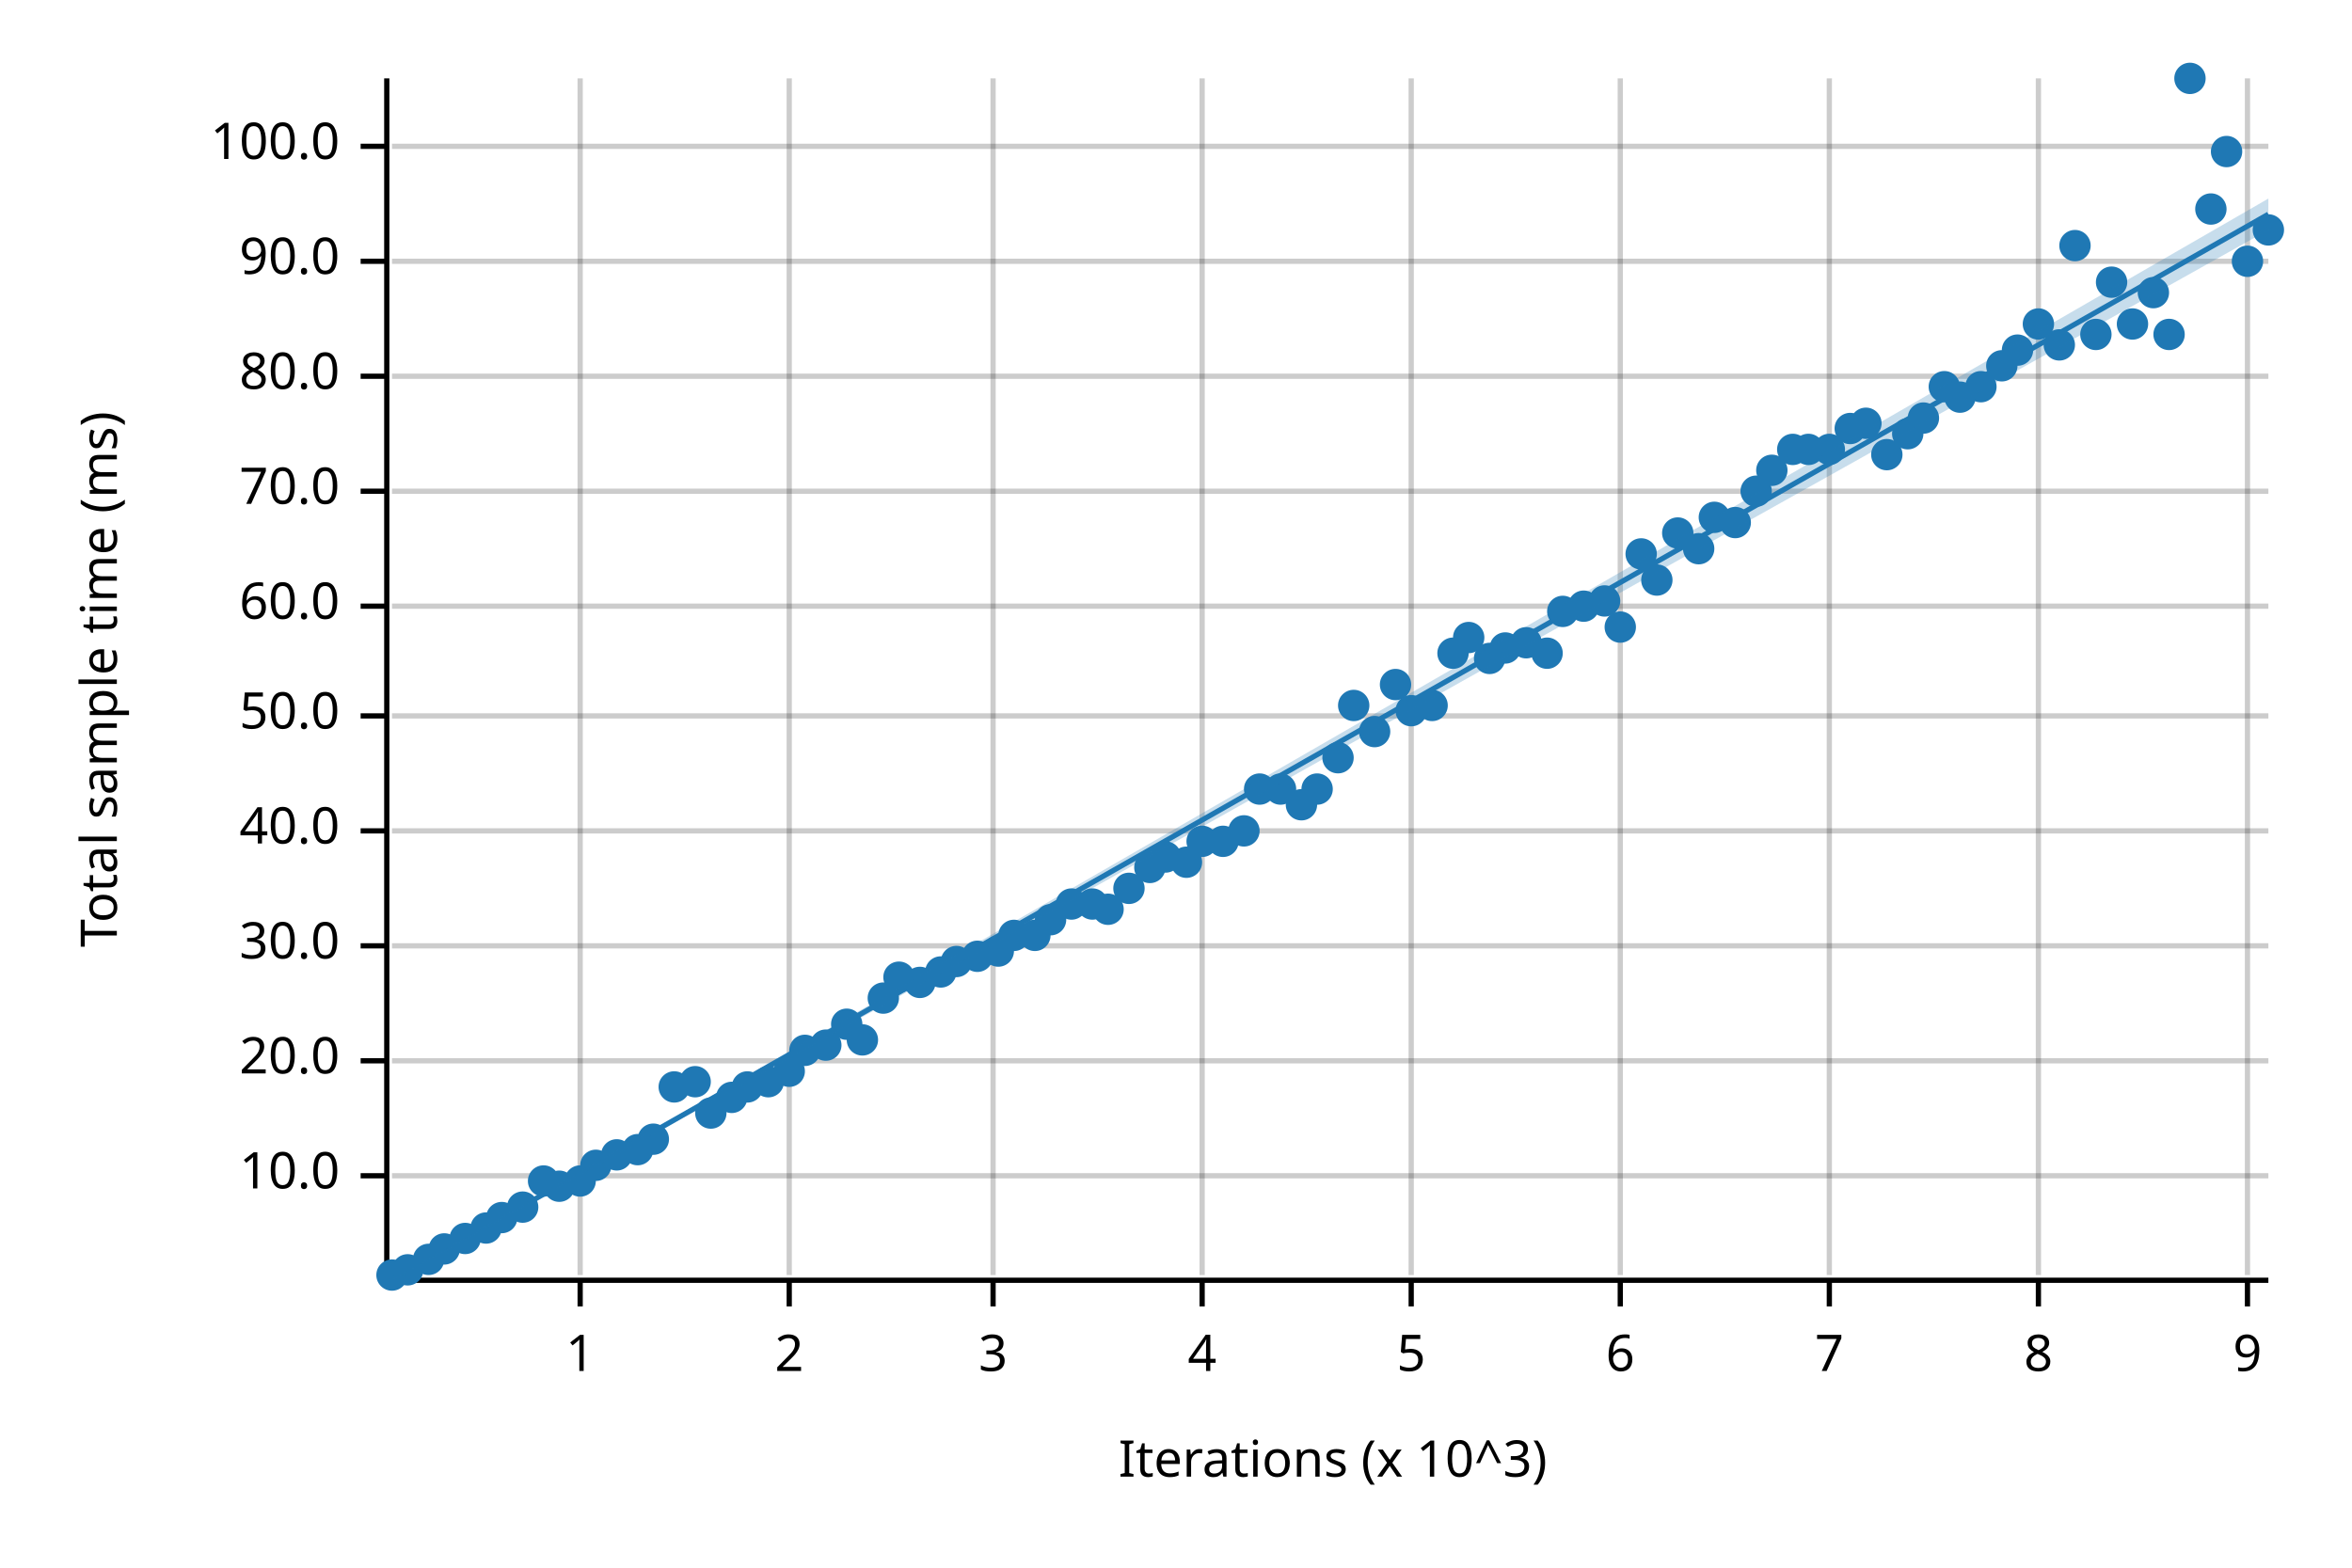
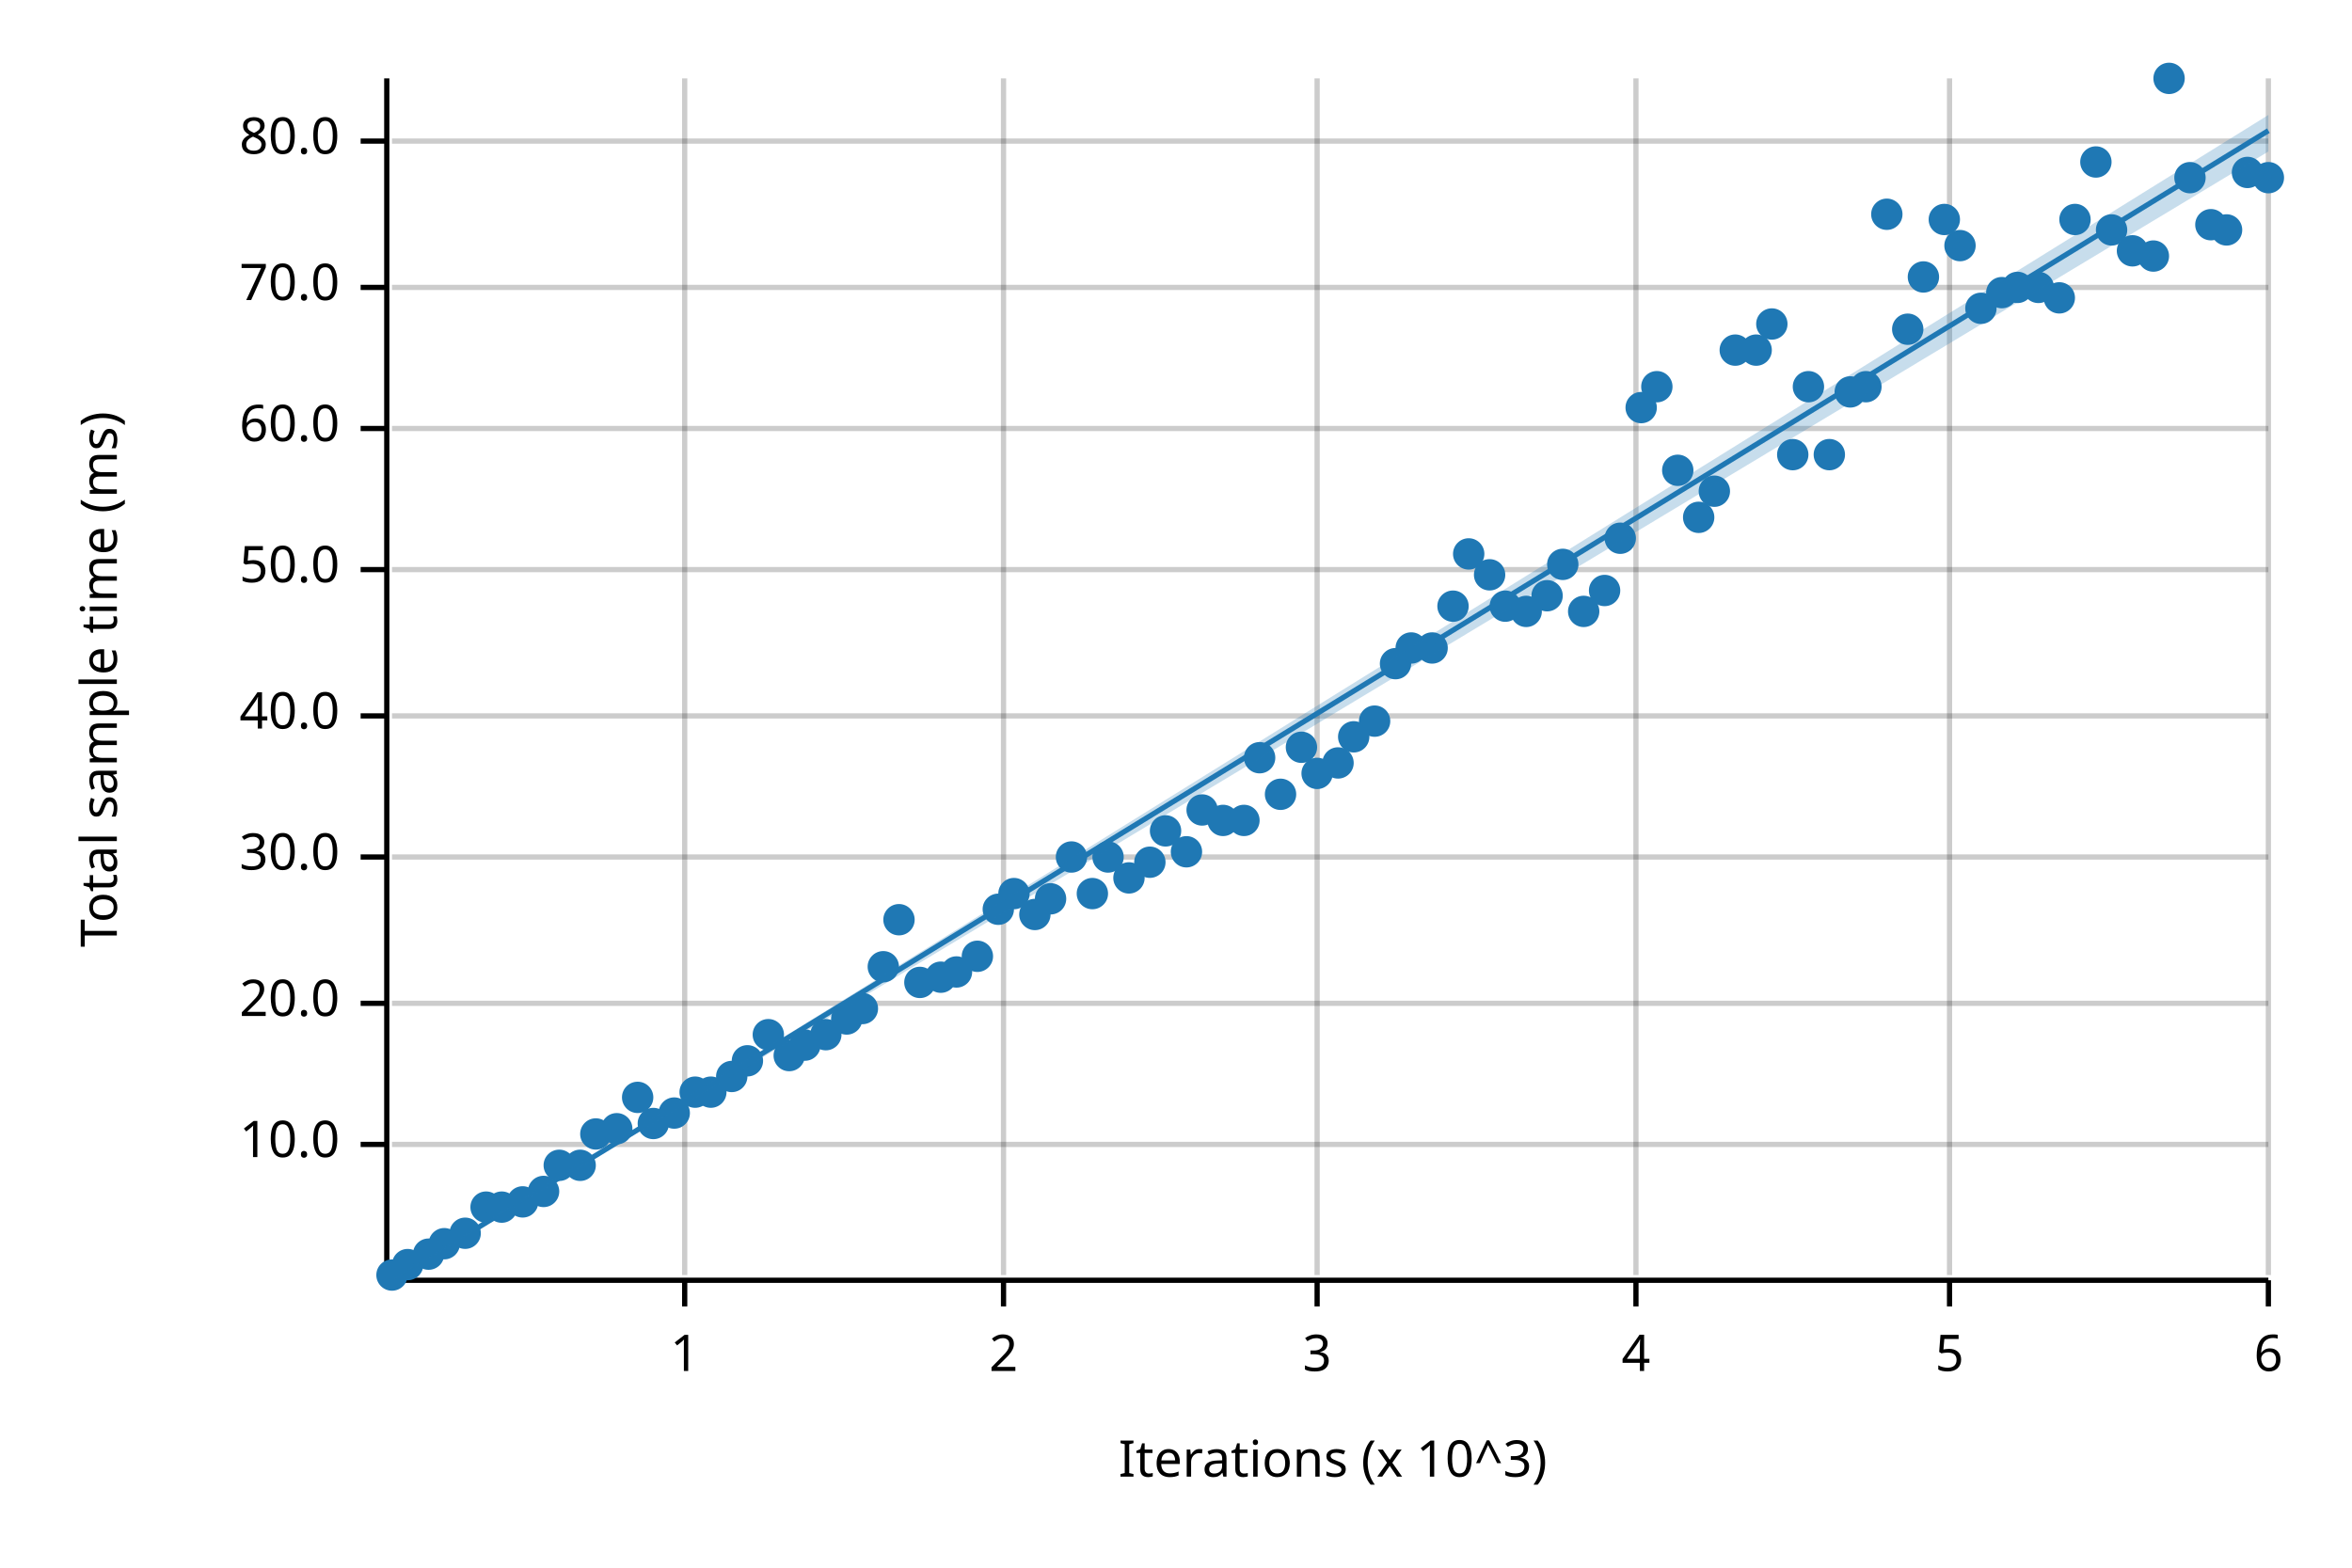
<svg xmlns="http://www.w3.org/2000/svg" width="450" height="300" viewBox="0 0 450 300">
  <text x="15" y="130" dy="0.76em" text-anchor="middle" font-family="sans-serif" font-size="9.677" opacity="1" fill="#000000" transform="rotate(270, 15, 130)">
Total sample time (ms)
</text>
  <text x="255" y="285" dy="-0.5ex" text-anchor="middle" font-family="sans-serif" font-size="9.677" opacity="1" fill="#000000">
Iterations (x 10^3)
</text>
-   <line opacity="0.2" stroke="#000000" stroke-width="1" x1="111" y1="244" x2="111" y2="15" />
-   <line opacity="0.2" stroke="#000000" stroke-width="1" x1="151" y1="244" x2="151" y2="15" />
-   <line opacity="0.2" stroke="#000000" stroke-width="1" x1="190" y1="244" x2="190" y2="15" />
-   <line opacity="0.2" stroke="#000000" stroke-width="1" x1="230" y1="244" x2="230" y2="15" />
-   <line opacity="0.2" stroke="#000000" stroke-width="1" x1="270" y1="244" x2="270" y2="15" />
-   <line opacity="0.2" stroke="#000000" stroke-width="1" x1="310" y1="244" x2="310" y2="15" />
-   <line opacity="0.2" stroke="#000000" stroke-width="1" x1="350" y1="244" x2="350" y2="15" />
-   <line opacity="0.2" stroke="#000000" stroke-width="1" x1="390" y1="244" x2="390" y2="15" />
-   <line opacity="0.2" stroke="#000000" stroke-width="1" x1="430" y1="244" x2="430" y2="15" />
-   <line opacity="0.2" stroke="#000000" stroke-width="1" x1="75" y1="225" x2="434" y2="225" />
-   <line opacity="0.2" stroke="#000000" stroke-width="1" x1="75" y1="203" x2="434" y2="203" />
-   <line opacity="0.2" stroke="#000000" stroke-width="1" x1="75" y1="181" x2="434" y2="181" />
-   <line opacity="0.2" stroke="#000000" stroke-width="1" x1="75" y1="159" x2="434" y2="159" />
+   <line opacity="0.2" stroke="#000000" stroke-width="1" x1="131" y1="244" x2="131" y2="15" />
+   <line opacity="0.2" stroke="#000000" stroke-width="1" x1="192" y1="244" x2="192" y2="15" />
+   <line opacity="0.2" stroke="#000000" stroke-width="1" x1="252" y1="244" x2="252" y2="15" />
+   <line opacity="0.2" stroke="#000000" stroke-width="1" x1="313" y1="244" x2="313" y2="15" />
+   <line opacity="0.2" stroke="#000000" stroke-width="1" x1="373" y1="244" x2="373" y2="15" />
+   <line opacity="0.2" stroke="#000000" stroke-width="1" x1="434" y1="244" x2="434" y2="15" />
+   <line opacity="0.2" stroke="#000000" stroke-width="1" x1="75" y1="219" x2="434" y2="219" />
+   <line opacity="0.2" stroke="#000000" stroke-width="1" x1="75" y1="192" x2="434" y2="192" />
+   <line opacity="0.2" stroke="#000000" stroke-width="1" x1="75" y1="164" x2="434" y2="164" />
  <line opacity="0.2" stroke="#000000" stroke-width="1" x1="75" y1="137" x2="434" y2="137" />
-   <line opacity="0.2" stroke="#000000" stroke-width="1" x1="75" y1="116" x2="434" y2="116" />
-   <line opacity="0.2" stroke="#000000" stroke-width="1" x1="75" y1="94" x2="434" y2="94" />
-   <line opacity="0.2" stroke="#000000" stroke-width="1" x1="75" y1="72" x2="434" y2="72" />
-   <line opacity="0.2" stroke="#000000" stroke-width="1" x1="75" y1="50" x2="434" y2="50" />
-   <line opacity="0.2" stroke="#000000" stroke-width="1" x1="75" y1="28" x2="434" y2="28" />
+   <line opacity="0.2" stroke="#000000" stroke-width="1" x1="75" y1="109" x2="434" y2="109" />
+   <line opacity="0.2" stroke="#000000" stroke-width="1" x1="75" y1="82" x2="434" y2="82" />
+   <line opacity="0.2" stroke="#000000" stroke-width="1" x1="75" y1="55" x2="434" y2="55" />
+   <line opacity="0.2" stroke="#000000" stroke-width="1" x1="75" y1="27" x2="434" y2="27" />
  <polyline fill="none" opacity="1" stroke="#000000" stroke-width="1" points="74,15 74,244 " />
-   <text x="65" y="225" dy="0.5ex" text-anchor="end" font-family="sans-serif" font-size="9.677" opacity="1" fill="#000000">
+   <text x="65" y="219" dy="0.5ex" text-anchor="end" font-family="sans-serif" font-size="9.677" opacity="1" fill="#000000">
10.0
</text>
-   <polyline fill="none" opacity="1" stroke="#000000" stroke-width="1" points="69,225 74,225 " />
-   <text x="65" y="203" dy="0.5ex" text-anchor="end" font-family="sans-serif" font-size="9.677" opacity="1" fill="#000000">
+   <polyline fill="none" opacity="1" stroke="#000000" stroke-width="1" points="69,219 74,219 " />
+   <text x="65" y="192" dy="0.5ex" text-anchor="end" font-family="sans-serif" font-size="9.677" opacity="1" fill="#000000">
20.0
</text>
-   <polyline fill="none" opacity="1" stroke="#000000" stroke-width="1" points="69,203 74,203 " />
-   <text x="65" y="181" dy="0.5ex" text-anchor="end" font-family="sans-serif" font-size="9.677" opacity="1" fill="#000000">
+   <polyline fill="none" opacity="1" stroke="#000000" stroke-width="1" points="69,192 74,192 " />
+   <text x="65" y="164" dy="0.5ex" text-anchor="end" font-family="sans-serif" font-size="9.677" opacity="1" fill="#000000">
30.0
</text>
-   <polyline fill="none" opacity="1" stroke="#000000" stroke-width="1" points="69,181 74,181 " />
-   <text x="65" y="159" dy="0.5ex" text-anchor="end" font-family="sans-serif" font-size="9.677" opacity="1" fill="#000000">
+   <polyline fill="none" opacity="1" stroke="#000000" stroke-width="1" points="69,164 74,164 " />
+   <text x="65" y="137" dy="0.5ex" text-anchor="end" font-family="sans-serif" font-size="9.677" opacity="1" fill="#000000">
40.0
</text>
-   <polyline fill="none" opacity="1" stroke="#000000" stroke-width="1" points="69,159 74,159 " />
-   <text x="65" y="137" dy="0.5ex" text-anchor="end" font-family="sans-serif" font-size="9.677" opacity="1" fill="#000000">
+   <polyline fill="none" opacity="1" stroke="#000000" stroke-width="1" points="69,137 74,137 " />
+   <text x="65" y="109" dy="0.5ex" text-anchor="end" font-family="sans-serif" font-size="9.677" opacity="1" fill="#000000">
50.0
</text>
-   <polyline fill="none" opacity="1" stroke="#000000" stroke-width="1" points="69,137 74,137 " />
-   <text x="65" y="116" dy="0.5ex" text-anchor="end" font-family="sans-serif" font-size="9.677" opacity="1" fill="#000000">
+   <polyline fill="none" opacity="1" stroke="#000000" stroke-width="1" points="69,109 74,109 " />
+   <text x="65" y="82" dy="0.5ex" text-anchor="end" font-family="sans-serif" font-size="9.677" opacity="1" fill="#000000">
60.0
</text>
-   <polyline fill="none" opacity="1" stroke="#000000" stroke-width="1" points="69,116 74,116 " />
-   <text x="65" y="94" dy="0.5ex" text-anchor="end" font-family="sans-serif" font-size="9.677" opacity="1" fill="#000000">
+   <polyline fill="none" opacity="1" stroke="#000000" stroke-width="1" points="69,82 74,82 " />
+   <text x="65" y="55" dy="0.5ex" text-anchor="end" font-family="sans-serif" font-size="9.677" opacity="1" fill="#000000">
70.0
</text>
-   <polyline fill="none" opacity="1" stroke="#000000" stroke-width="1" points="69,94 74,94 " />
-   <text x="65" y="72" dy="0.5ex" text-anchor="end" font-family="sans-serif" font-size="9.677" opacity="1" fill="#000000">
+   <polyline fill="none" opacity="1" stroke="#000000" stroke-width="1" points="69,55 74,55 " />
+   <text x="65" y="27" dy="0.5ex" text-anchor="end" font-family="sans-serif" font-size="9.677" opacity="1" fill="#000000">
80.0
</text>
-   <polyline fill="none" opacity="1" stroke="#000000" stroke-width="1" points="69,72 74,72 " />
-   <text x="65" y="50" dy="0.5ex" text-anchor="end" font-family="sans-serif" font-size="9.677" opacity="1" fill="#000000">
- 90.0
- </text>
-   <polyline fill="none" opacity="1" stroke="#000000" stroke-width="1" points="69,50 74,50 " />
-   <text x="65" y="28" dy="0.5ex" text-anchor="end" font-family="sans-serif" font-size="9.677" opacity="1" fill="#000000">
- 100.0
- </text>
-   <polyline fill="none" opacity="1" stroke="#000000" stroke-width="1" points="69,28 74,28 " />
+   <polyline fill="none" opacity="1" stroke="#000000" stroke-width="1" points="69,27 74,27 " />
  <polyline fill="none" opacity="1" stroke="#000000" stroke-width="1" points="75,245 434,245 " />
-   <text x="111" y="255" dy="0.76em" text-anchor="middle" font-family="sans-serif" font-size="9.677" opacity="1" fill="#000000">
+   <text x="131" y="255" dy="0.76em" text-anchor="middle" font-family="sans-serif" font-size="9.677" opacity="1" fill="#000000">
1
</text>
-   <polyline fill="none" opacity="1" stroke="#000000" stroke-width="1" points="111,245 111,250 " />
-   <text x="151" y="255" dy="0.76em" text-anchor="middle" font-family="sans-serif" font-size="9.677" opacity="1" fill="#000000">
+   <polyline fill="none" opacity="1" stroke="#000000" stroke-width="1" points="131,245 131,250 " />
+   <text x="192" y="255" dy="0.76em" text-anchor="middle" font-family="sans-serif" font-size="9.677" opacity="1" fill="#000000">
2
</text>
-   <polyline fill="none" opacity="1" stroke="#000000" stroke-width="1" points="151,245 151,250 " />
-   <text x="190" y="255" dy="0.76em" text-anchor="middle" font-family="sans-serif" font-size="9.677" opacity="1" fill="#000000">
+   <polyline fill="none" opacity="1" stroke="#000000" stroke-width="1" points="192,245 192,250 " />
+   <text x="252" y="255" dy="0.76em" text-anchor="middle" font-family="sans-serif" font-size="9.677" opacity="1" fill="#000000">
3
</text>
-   <polyline fill="none" opacity="1" stroke="#000000" stroke-width="1" points="190,245 190,250 " />
-   <text x="230" y="255" dy="0.76em" text-anchor="middle" font-family="sans-serif" font-size="9.677" opacity="1" fill="#000000">
+   <polyline fill="none" opacity="1" stroke="#000000" stroke-width="1" points="252,245 252,250 " />
+   <text x="313" y="255" dy="0.76em" text-anchor="middle" font-family="sans-serif" font-size="9.677" opacity="1" fill="#000000">
4
</text>
-   <polyline fill="none" opacity="1" stroke="#000000" stroke-width="1" points="230,245 230,250 " />
-   <text x="270" y="255" dy="0.76em" text-anchor="middle" font-family="sans-serif" font-size="9.677" opacity="1" fill="#000000">
+   <polyline fill="none" opacity="1" stroke="#000000" stroke-width="1" points="313,245 313,250 " />
+   <text x="373" y="255" dy="0.76em" text-anchor="middle" font-family="sans-serif" font-size="9.677" opacity="1" fill="#000000">
5
</text>
-   <polyline fill="none" opacity="1" stroke="#000000" stroke-width="1" points="270,245 270,250 " />
-   <text x="310" y="255" dy="0.76em" text-anchor="middle" font-family="sans-serif" font-size="9.677" opacity="1" fill="#000000">
+   <polyline fill="none" opacity="1" stroke="#000000" stroke-width="1" points="373,245 373,250 " />
+   <text x="434" y="255" dy="0.76em" text-anchor="middle" font-family="sans-serif" font-size="9.677" opacity="1" fill="#000000">
6
</text>
-   <polyline fill="none" opacity="1" stroke="#000000" stroke-width="1" points="310,245 310,250 " />
-   <text x="350" y="255" dy="0.76em" text-anchor="middle" font-family="sans-serif" font-size="9.677" opacity="1" fill="#000000">
- 7
- </text>
-   <polyline fill="none" opacity="1" stroke="#000000" stroke-width="1" points="350,245 350,250 " />
-   <text x="390" y="255" dy="0.76em" text-anchor="middle" font-family="sans-serif" font-size="9.677" opacity="1" fill="#000000">
- 8
- </text>
-   <polyline fill="none" opacity="1" stroke="#000000" stroke-width="1" points="390,245 390,250 " />
-   <text x="430" y="255" dy="0.76em" text-anchor="middle" font-family="sans-serif" font-size="9.677" opacity="1" fill="#000000">
- 9
- </text>
-   <polyline fill="none" opacity="1" stroke="#000000" stroke-width="1" points="430,245 430,250 " />
+   <polyline fill="none" opacity="1" stroke="#000000" stroke-width="1" points="434,245 434,250 " />
  <circle cx="75" cy="244" r="3" opacity="1" fill="#1F78B4" stroke="none" stroke-width="1" />
-   <circle cx="78" cy="243" r="3" opacity="1" fill="#1F78B4" stroke="none" stroke-width="1" />
-   <circle cx="82" cy="241" r="3" opacity="1" fill="#1F78B4" stroke="none" stroke-width="1" />
-   <circle cx="85" cy="239" r="3" opacity="1" fill="#1F78B4" stroke="none" stroke-width="1" />
-   <circle cx="89" cy="237" r="3" opacity="1" fill="#1F78B4" stroke="none" stroke-width="1" />
-   <circle cx="93" cy="235" r="3" opacity="1" fill="#1F78B4" stroke="none" stroke-width="1" />
-   <circle cx="96" cy="233" r="3" opacity="1" fill="#1F78B4" stroke="none" stroke-width="1" />
-   <circle cx="100" cy="231" r="3" opacity="1" fill="#1F78B4" stroke="none" stroke-width="1" />
-   <circle cx="104" cy="226" r="3" opacity="1" fill="#1F78B4" stroke="none" stroke-width="1" />
-   <circle cx="107" cy="227" r="3" opacity="1" fill="#1F78B4" stroke="none" stroke-width="1" />
-   <circle cx="111" cy="226" r="3" opacity="1" fill="#1F78B4" stroke="none" stroke-width="1" />
-   <circle cx="114" cy="223" r="3" opacity="1" fill="#1F78B4" stroke="none" stroke-width="1" />
-   <circle cx="118" cy="221" r="3" opacity="1" fill="#1F78B4" stroke="none" stroke-width="1" />
-   <circle cx="122" cy="220" r="3" opacity="1" fill="#1F78B4" stroke="none" stroke-width="1" />
-   <circle cx="125" cy="218" r="3" opacity="1" fill="#1F78B4" stroke="none" stroke-width="1" />
-   <circle cx="129" cy="208" r="3" opacity="1" fill="#1F78B4" stroke="none" stroke-width="1" />
-   <circle cx="133" cy="207" r="3" opacity="1" fill="#1F78B4" stroke="none" stroke-width="1" />
-   <circle cx="136" cy="213" r="3" opacity="1" fill="#1F78B4" stroke="none" stroke-width="1" />
-   <circle cx="140" cy="210" r="3" opacity="1" fill="#1F78B4" stroke="none" stroke-width="1" />
-   <circle cx="143" cy="208" r="3" opacity="1" fill="#1F78B4" stroke="none" stroke-width="1" />
-   <circle cx="147" cy="207" r="3" opacity="1" fill="#1F78B4" stroke="none" stroke-width="1" />
-   <circle cx="151" cy="205" r="3" opacity="1" fill="#1F78B4" stroke="none" stroke-width="1" />
-   <circle cx="154" cy="201" r="3" opacity="1" fill="#1F78B4" stroke="none" stroke-width="1" />
-   <circle cx="158" cy="200" r="3" opacity="1" fill="#1F78B4" stroke="none" stroke-width="1" />
-   <circle cx="162" cy="196" r="3" opacity="1" fill="#1F78B4" stroke="none" stroke-width="1" />
-   <circle cx="165" cy="199" r="3" opacity="1" fill="#1F78B4" stroke="none" stroke-width="1" />
-   <circle cx="169" cy="191" r="3" opacity="1" fill="#1F78B4" stroke="none" stroke-width="1" />
-   <circle cx="172" cy="187" r="3" opacity="1" fill="#1F78B4" stroke="none" stroke-width="1" />
+   <circle cx="78" cy="242" r="3" opacity="1" fill="#1F78B4" stroke="none" stroke-width="1" />
+   <circle cx="82" cy="240" r="3" opacity="1" fill="#1F78B4" stroke="none" stroke-width="1" />
+   <circle cx="85" cy="238" r="3" opacity="1" fill="#1F78B4" stroke="none" stroke-width="1" />
+   <circle cx="89" cy="236" r="3" opacity="1" fill="#1F78B4" stroke="none" stroke-width="1" />
+   <circle cx="93" cy="231" r="3" opacity="1" fill="#1F78B4" stroke="none" stroke-width="1" />
+   <circle cx="96" cy="231" r="3" opacity="1" fill="#1F78B4" stroke="none" stroke-width="1" />
+   <circle cx="100" cy="230" r="3" opacity="1" fill="#1F78B4" stroke="none" stroke-width="1" />
+   <circle cx="104" cy="228" r="3" opacity="1" fill="#1F78B4" stroke="none" stroke-width="1" />
+   <circle cx="107" cy="223" r="3" opacity="1" fill="#1F78B4" stroke="none" stroke-width="1" />
+   <circle cx="111" cy="223" r="3" opacity="1" fill="#1F78B4" stroke="none" stroke-width="1" />
+   <circle cx="114" cy="217" r="3" opacity="1" fill="#1F78B4" stroke="none" stroke-width="1" />
+   <circle cx="118" cy="216" r="3" opacity="1" fill="#1F78B4" stroke="none" stroke-width="1" />
+   <circle cx="122" cy="210" r="3" opacity="1" fill="#1F78B4" stroke="none" stroke-width="1" />
+   <circle cx="125" cy="215" r="3" opacity="1" fill="#1F78B4" stroke="none" stroke-width="1" />
+   <circle cx="129" cy="213" r="3" opacity="1" fill="#1F78B4" stroke="none" stroke-width="1" />
+   <circle cx="133" cy="209" r="3" opacity="1" fill="#1F78B4" stroke="none" stroke-width="1" />
+   <circle cx="136" cy="209" r="3" opacity="1" fill="#1F78B4" stroke="none" stroke-width="1" />
+   <circle cx="140" cy="206" r="3" opacity="1" fill="#1F78B4" stroke="none" stroke-width="1" />
+   <circle cx="143" cy="203" r="3" opacity="1" fill="#1F78B4" stroke="none" stroke-width="1" />
+   <circle cx="147" cy="198" r="3" opacity="1" fill="#1F78B4" stroke="none" stroke-width="1" />
+   <circle cx="151" cy="202" r="3" opacity="1" fill="#1F78B4" stroke="none" stroke-width="1" />
+   <circle cx="154" cy="200" r="3" opacity="1" fill="#1F78B4" stroke="none" stroke-width="1" />
+   <circle cx="158" cy="198" r="3" opacity="1" fill="#1F78B4" stroke="none" stroke-width="1" />
+   <circle cx="162" cy="195" r="3" opacity="1" fill="#1F78B4" stroke="none" stroke-width="1" />
+   <circle cx="165" cy="193" r="3" opacity="1" fill="#1F78B4" stroke="none" stroke-width="1" />
+   <circle cx="169" cy="185" r="3" opacity="1" fill="#1F78B4" stroke="none" stroke-width="1" />
+   <circle cx="172" cy="176" r="3" opacity="1" fill="#1F78B4" stroke="none" stroke-width="1" />
  <circle cx="176" cy="188" r="3" opacity="1" fill="#1F78B4" stroke="none" stroke-width="1" />
-   <circle cx="180" cy="186" r="3" opacity="1" fill="#1F78B4" stroke="none" stroke-width="1" />
-   <circle cx="183" cy="184" r="3" opacity="1" fill="#1F78B4" stroke="none" stroke-width="1" />
+   <circle cx="180" cy="187" r="3" opacity="1" fill="#1F78B4" stroke="none" stroke-width="1" />
+   <circle cx="183" cy="186" r="3" opacity="1" fill="#1F78B4" stroke="none" stroke-width="1" />
  <circle cx="187" cy="183" r="3" opacity="1" fill="#1F78B4" stroke="none" stroke-width="1" />
-   <circle cx="191" cy="182" r="3" opacity="1" fill="#1F78B4" stroke="none" stroke-width="1" />
-   <circle cx="194" cy="179" r="3" opacity="1" fill="#1F78B4" stroke="none" stroke-width="1" />
-   <circle cx="198" cy="179" r="3" opacity="1" fill="#1F78B4" stroke="none" stroke-width="1" />
-   <circle cx="201" cy="176" r="3" opacity="1" fill="#1F78B4" stroke="none" stroke-width="1" />
-   <circle cx="205" cy="173" r="3" opacity="1" fill="#1F78B4" stroke="none" stroke-width="1" />
-   <circle cx="209" cy="173" r="3" opacity="1" fill="#1F78B4" stroke="none" stroke-width="1" />
-   <circle cx="212" cy="174" r="3" opacity="1" fill="#1F78B4" stroke="none" stroke-width="1" />
-   <circle cx="216" cy="170" r="3" opacity="1" fill="#1F78B4" stroke="none" stroke-width="1" />
-   <circle cx="220" cy="166" r="3" opacity="1" fill="#1F78B4" stroke="none" stroke-width="1" />
-   <circle cx="223" cy="164" r="3" opacity="1" fill="#1F78B4" stroke="none" stroke-width="1" />
-   <circle cx="227" cy="165" r="3" opacity="1" fill="#1F78B4" stroke="none" stroke-width="1" />
-   <circle cx="230" cy="161" r="3" opacity="1" fill="#1F78B4" stroke="none" stroke-width="1" />
-   <circle cx="234" cy="161" r="3" opacity="1" fill="#1F78B4" stroke="none" stroke-width="1" />
-   <circle cx="238" cy="159" r="3" opacity="1" fill="#1F78B4" stroke="none" stroke-width="1" />
-   <circle cx="241" cy="151" r="3" opacity="1" fill="#1F78B4" stroke="none" stroke-width="1" />
-   <circle cx="245" cy="151" r="3" opacity="1" fill="#1F78B4" stroke="none" stroke-width="1" />
-   <circle cx="249" cy="154" r="3" opacity="1" fill="#1F78B4" stroke="none" stroke-width="1" />
-   <circle cx="252" cy="151" r="3" opacity="1" fill="#1F78B4" stroke="none" stroke-width="1" />
-   <circle cx="256" cy="145" r="3" opacity="1" fill="#1F78B4" stroke="none" stroke-width="1" />
-   <circle cx="259" cy="135" r="3" opacity="1" fill="#1F78B4" stroke="none" stroke-width="1" />
-   <circle cx="263" cy="140" r="3" opacity="1" fill="#1F78B4" stroke="none" stroke-width="1" />
-   <circle cx="267" cy="131" r="3" opacity="1" fill="#1F78B4" stroke="none" stroke-width="1" />
-   <circle cx="270" cy="136" r="3" opacity="1" fill="#1F78B4" stroke="none" stroke-width="1" />
-   <circle cx="274" cy="135" r="3" opacity="1" fill="#1F78B4" stroke="none" stroke-width="1" />
-   <circle cx="278" cy="125" r="3" opacity="1" fill="#1F78B4" stroke="none" stroke-width="1" />
-   <circle cx="281" cy="122" r="3" opacity="1" fill="#1F78B4" stroke="none" stroke-width="1" />
-   <circle cx="285" cy="126" r="3" opacity="1" fill="#1F78B4" stroke="none" stroke-width="1" />
-   <circle cx="288" cy="124" r="3" opacity="1" fill="#1F78B4" stroke="none" stroke-width="1" />
-   <circle cx="292" cy="123" r="3" opacity="1" fill="#1F78B4" stroke="none" stroke-width="1" />
-   <circle cx="296" cy="125" r="3" opacity="1" fill="#1F78B4" stroke="none" stroke-width="1" />
-   <circle cx="299" cy="117" r="3" opacity="1" fill="#1F78B4" stroke="none" stroke-width="1" />
-   <circle cx="303" cy="116" r="3" opacity="1" fill="#1F78B4" stroke="none" stroke-width="1" />
-   <circle cx="307" cy="115" r="3" opacity="1" fill="#1F78B4" stroke="none" stroke-width="1" />
-   <circle cx="310" cy="120" r="3" opacity="1" fill="#1F78B4" stroke="none" stroke-width="1" />
-   <circle cx="314" cy="106" r="3" opacity="1" fill="#1F78B4" stroke="none" stroke-width="1" />
-   <circle cx="317" cy="111" r="3" opacity="1" fill="#1F78B4" stroke="none" stroke-width="1" />
-   <circle cx="321" cy="102" r="3" opacity="1" fill="#1F78B4" stroke="none" stroke-width="1" />
-   <circle cx="325" cy="105" r="3" opacity="1" fill="#1F78B4" stroke="none" stroke-width="1" />
-   <circle cx="328" cy="99" r="3" opacity="1" fill="#1F78B4" stroke="none" stroke-width="1" />
-   <circle cx="332" cy="100" r="3" opacity="1" fill="#1F78B4" stroke="none" stroke-width="1" />
-   <circle cx="336" cy="94" r="3" opacity="1" fill="#1F78B4" stroke="none" stroke-width="1" />
-   <circle cx="339" cy="90" r="3" opacity="1" fill="#1F78B4" stroke="none" stroke-width="1" />
-   <circle cx="343" cy="86" r="3" opacity="1" fill="#1F78B4" stroke="none" stroke-width="1" />
-   <circle cx="346" cy="86" r="3" opacity="1" fill="#1F78B4" stroke="none" stroke-width="1" />
-   <circle cx="350" cy="86" r="3" opacity="1" fill="#1F78B4" stroke="none" stroke-width="1" />
-   <circle cx="354" cy="82" r="3" opacity="1" fill="#1F78B4" stroke="none" stroke-width="1" />
-   <circle cx="357" cy="81" r="3" opacity="1" fill="#1F78B4" stroke="none" stroke-width="1" />
-   <circle cx="361" cy="87" r="3" opacity="1" fill="#1F78B4" stroke="none" stroke-width="1" />
-   <circle cx="365" cy="83" r="3" opacity="1" fill="#1F78B4" stroke="none" stroke-width="1" />
-   <circle cx="368" cy="80" r="3" opacity="1" fill="#1F78B4" stroke="none" stroke-width="1" />
-   <circle cx="372" cy="74" r="3" opacity="1" fill="#1F78B4" stroke="none" stroke-width="1" />
-   <circle cx="375" cy="76" r="3" opacity="1" fill="#1F78B4" stroke="none" stroke-width="1" />
-   <circle cx="379" cy="74" r="3" opacity="1" fill="#1F78B4" stroke="none" stroke-width="1" />
-   <circle cx="383" cy="70" r="3" opacity="1" fill="#1F78B4" stroke="none" stroke-width="1" />
-   <circle cx="386" cy="67" r="3" opacity="1" fill="#1F78B4" stroke="none" stroke-width="1" />
-   <circle cx="390" cy="62" r="3" opacity="1" fill="#1F78B4" stroke="none" stroke-width="1" />
-   <circle cx="394" cy="66" r="3" opacity="1" fill="#1F78B4" stroke="none" stroke-width="1" />
-   <circle cx="397" cy="47" r="3" opacity="1" fill="#1F78B4" stroke="none" stroke-width="1" />
-   <circle cx="401" cy="64" r="3" opacity="1" fill="#1F78B4" stroke="none" stroke-width="1" />
-   <circle cx="404" cy="54" r="3" opacity="1" fill="#1F78B4" stroke="none" stroke-width="1" />
-   <circle cx="408" cy="62" r="3" opacity="1" fill="#1F78B4" stroke="none" stroke-width="1" />
-   <circle cx="412" cy="56" r="3" opacity="1" fill="#1F78B4" stroke="none" stroke-width="1" />
-   <circle cx="415" cy="64" r="3" opacity="1" fill="#1F78B4" stroke="none" stroke-width="1" />
-   <circle cx="419" cy="15" r="3" opacity="1" fill="#1F78B4" stroke="none" stroke-width="1" />
-   <circle cx="423" cy="40" r="3" opacity="1" fill="#1F78B4" stroke="none" stroke-width="1" />
-   <circle cx="426" cy="29" r="3" opacity="1" fill="#1F78B4" stroke="none" stroke-width="1" />
-   <circle cx="430" cy="50" r="3" opacity="1" fill="#1F78B4" stroke="none" stroke-width="1" />
-   <circle cx="434" cy="44" r="3" opacity="1" fill="#1F78B4" stroke="none" stroke-width="1" />
-   <polyline fill="none" opacity="1" stroke="#1F78B4" stroke-width="1" points="75,245 434,41 " />
-   <polygon opacity="0.25" fill="#1F78B4" points="75,245 434,44 434,38 " />
+   <circle cx="191" cy="174" r="3" opacity="1" fill="#1F78B4" stroke="none" stroke-width="1" />
+   <circle cx="194" cy="171" r="3" opacity="1" fill="#1F78B4" stroke="none" stroke-width="1" />
+   <circle cx="198" cy="175" r="3" opacity="1" fill="#1F78B4" stroke="none" stroke-width="1" />
+   <circle cx="201" cy="172" r="3" opacity="1" fill="#1F78B4" stroke="none" stroke-width="1" />
+   <circle cx="205" cy="164" r="3" opacity="1" fill="#1F78B4" stroke="none" stroke-width="1" />
+   <circle cx="209" cy="171" r="3" opacity="1" fill="#1F78B4" stroke="none" stroke-width="1" />
+   <circle cx="212" cy="164" r="3" opacity="1" fill="#1F78B4" stroke="none" stroke-width="1" />
+   <circle cx="216" cy="168" r="3" opacity="1" fill="#1F78B4" stroke="none" stroke-width="1" />
+   <circle cx="220" cy="165" r="3" opacity="1" fill="#1F78B4" stroke="none" stroke-width="1" />
+   <circle cx="223" cy="159" r="3" opacity="1" fill="#1F78B4" stroke="none" stroke-width="1" />
+   <circle cx="227" cy="163" r="3" opacity="1" fill="#1F78B4" stroke="none" stroke-width="1" />
+   <circle cx="230" cy="155" r="3" opacity="1" fill="#1F78B4" stroke="none" stroke-width="1" />
+   <circle cx="234" cy="157" r="3" opacity="1" fill="#1F78B4" stroke="none" stroke-width="1" />
+   <circle cx="238" cy="157" r="3" opacity="1" fill="#1F78B4" stroke="none" stroke-width="1" />
+   <circle cx="241" cy="145" r="3" opacity="1" fill="#1F78B4" stroke="none" stroke-width="1" />
+   <circle cx="245" cy="152" r="3" opacity="1" fill="#1F78B4" stroke="none" stroke-width="1" />
+   <circle cx="249" cy="143" r="3" opacity="1" fill="#1F78B4" stroke="none" stroke-width="1" />
+   <circle cx="252" cy="148" r="3" opacity="1" fill="#1F78B4" stroke="none" stroke-width="1" />
+   <circle cx="256" cy="146" r="3" opacity="1" fill="#1F78B4" stroke="none" stroke-width="1" />
+   <circle cx="259" cy="141" r="3" opacity="1" fill="#1F78B4" stroke="none" stroke-width="1" />
+   <circle cx="263" cy="138" r="3" opacity="1" fill="#1F78B4" stroke="none" stroke-width="1" />
+   <circle cx="267" cy="127" r="3" opacity="1" fill="#1F78B4" stroke="none" stroke-width="1" />
+   <circle cx="270" cy="124" r="3" opacity="1" fill="#1F78B4" stroke="none" stroke-width="1" />
+   <circle cx="274" cy="124" r="3" opacity="1" fill="#1F78B4" stroke="none" stroke-width="1" />
+   <circle cx="278" cy="116" r="3" opacity="1" fill="#1F78B4" stroke="none" stroke-width="1" />
+   <circle cx="281" cy="106" r="3" opacity="1" fill="#1F78B4" stroke="none" stroke-width="1" />
+   <circle cx="285" cy="110" r="3" opacity="1" fill="#1F78B4" stroke="none" stroke-width="1" />
+   <circle cx="288" cy="116" r="3" opacity="1" fill="#1F78B4" stroke="none" stroke-width="1" />
+   <circle cx="292" cy="117" r="3" opacity="1" fill="#1F78B4" stroke="none" stroke-width="1" />
+   <circle cx="296" cy="114" r="3" opacity="1" fill="#1F78B4" stroke="none" stroke-width="1" />
+   <circle cx="299" cy="108" r="3" opacity="1" fill="#1F78B4" stroke="none" stroke-width="1" />
+   <circle cx="303" cy="117" r="3" opacity="1" fill="#1F78B4" stroke="none" stroke-width="1" />
+   <circle cx="307" cy="113" r="3" opacity="1" fill="#1F78B4" stroke="none" stroke-width="1" />
+   <circle cx="310" cy="103" r="3" opacity="1" fill="#1F78B4" stroke="none" stroke-width="1" />
+   <circle cx="314" cy="78" r="3" opacity="1" fill="#1F78B4" stroke="none" stroke-width="1" />
+   <circle cx="317" cy="74" r="3" opacity="1" fill="#1F78B4" stroke="none" stroke-width="1" />
+   <circle cx="321" cy="90" r="3" opacity="1" fill="#1F78B4" stroke="none" stroke-width="1" />
+   <circle cx="325" cy="99" r="3" opacity="1" fill="#1F78B4" stroke="none" stroke-width="1" />
+   <circle cx="328" cy="94" r="3" opacity="1" fill="#1F78B4" stroke="none" stroke-width="1" />
+   <circle cx="332" cy="67" r="3" opacity="1" fill="#1F78B4" stroke="none" stroke-width="1" />
+   <circle cx="336" cy="67" r="3" opacity="1" fill="#1F78B4" stroke="none" stroke-width="1" />
+   <circle cx="339" cy="62" r="3" opacity="1" fill="#1F78B4" stroke="none" stroke-width="1" />
+   <circle cx="343" cy="87" r="3" opacity="1" fill="#1F78B4" stroke="none" stroke-width="1" />
+   <circle cx="346" cy="74" r="3" opacity="1" fill="#1F78B4" stroke="none" stroke-width="1" />
+   <circle cx="350" cy="87" r="3" opacity="1" fill="#1F78B4" stroke="none" stroke-width="1" />
+   <circle cx="354" cy="75" r="3" opacity="1" fill="#1F78B4" stroke="none" stroke-width="1" />
+   <circle cx="357" cy="74" r="3" opacity="1" fill="#1F78B4" stroke="none" stroke-width="1" />
+   <circle cx="361" cy="41" r="3" opacity="1" fill="#1F78B4" stroke="none" stroke-width="1" />
+   <circle cx="365" cy="63" r="3" opacity="1" fill="#1F78B4" stroke="none" stroke-width="1" />
+   <circle cx="368" cy="53" r="3" opacity="1" fill="#1F78B4" stroke="none" stroke-width="1" />
+   <circle cx="372" cy="42" r="3" opacity="1" fill="#1F78B4" stroke="none" stroke-width="1" />
+   <circle cx="375" cy="47" r="3" opacity="1" fill="#1F78B4" stroke="none" stroke-width="1" />
+   <circle cx="379" cy="59" r="3" opacity="1" fill="#1F78B4" stroke="none" stroke-width="1" />
+   <circle cx="383" cy="56" r="3" opacity="1" fill="#1F78B4" stroke="none" stroke-width="1" />
+   <circle cx="386" cy="55" r="3" opacity="1" fill="#1F78B4" stroke="none" stroke-width="1" />
+   <circle cx="390" cy="55" r="3" opacity="1" fill="#1F78B4" stroke="none" stroke-width="1" />
+   <circle cx="394" cy="57" r="3" opacity="1" fill="#1F78B4" stroke="none" stroke-width="1" />
+   <circle cx="397" cy="42" r="3" opacity="1" fill="#1F78B4" stroke="none" stroke-width="1" />
+   <circle cx="401" cy="31" r="3" opacity="1" fill="#1F78B4" stroke="none" stroke-width="1" />
+   <circle cx="404" cy="44" r="3" opacity="1" fill="#1F78B4" stroke="none" stroke-width="1" />
+   <circle cx="408" cy="48" r="3" opacity="1" fill="#1F78B4" stroke="none" stroke-width="1" />
+   <circle cx="412" cy="49" r="3" opacity="1" fill="#1F78B4" stroke="none" stroke-width="1" />
+   <circle cx="415" cy="15" r="3" opacity="1" fill="#1F78B4" stroke="none" stroke-width="1" />
+   <circle cx="419" cy="34" r="3" opacity="1" fill="#1F78B4" stroke="none" stroke-width="1" />
+   <circle cx="423" cy="43" r="3" opacity="1" fill="#1F78B4" stroke="none" stroke-width="1" />
+   <circle cx="426" cy="44" r="3" opacity="1" fill="#1F78B4" stroke="none" stroke-width="1" />
+   <circle cx="430" cy="33" r="3" opacity="1" fill="#1F78B4" stroke="none" stroke-width="1" />
+   <circle cx="434" cy="34" r="3" opacity="1" fill="#1F78B4" stroke="none" stroke-width="1" />
+   <polyline fill="none" opacity="1" stroke="#1F78B4" stroke-width="1" points="75,245 434,25 " />
+   <polygon opacity="0.25" fill="#1F78B4" points="75,245 434,29 434,22 " />
</svg>
